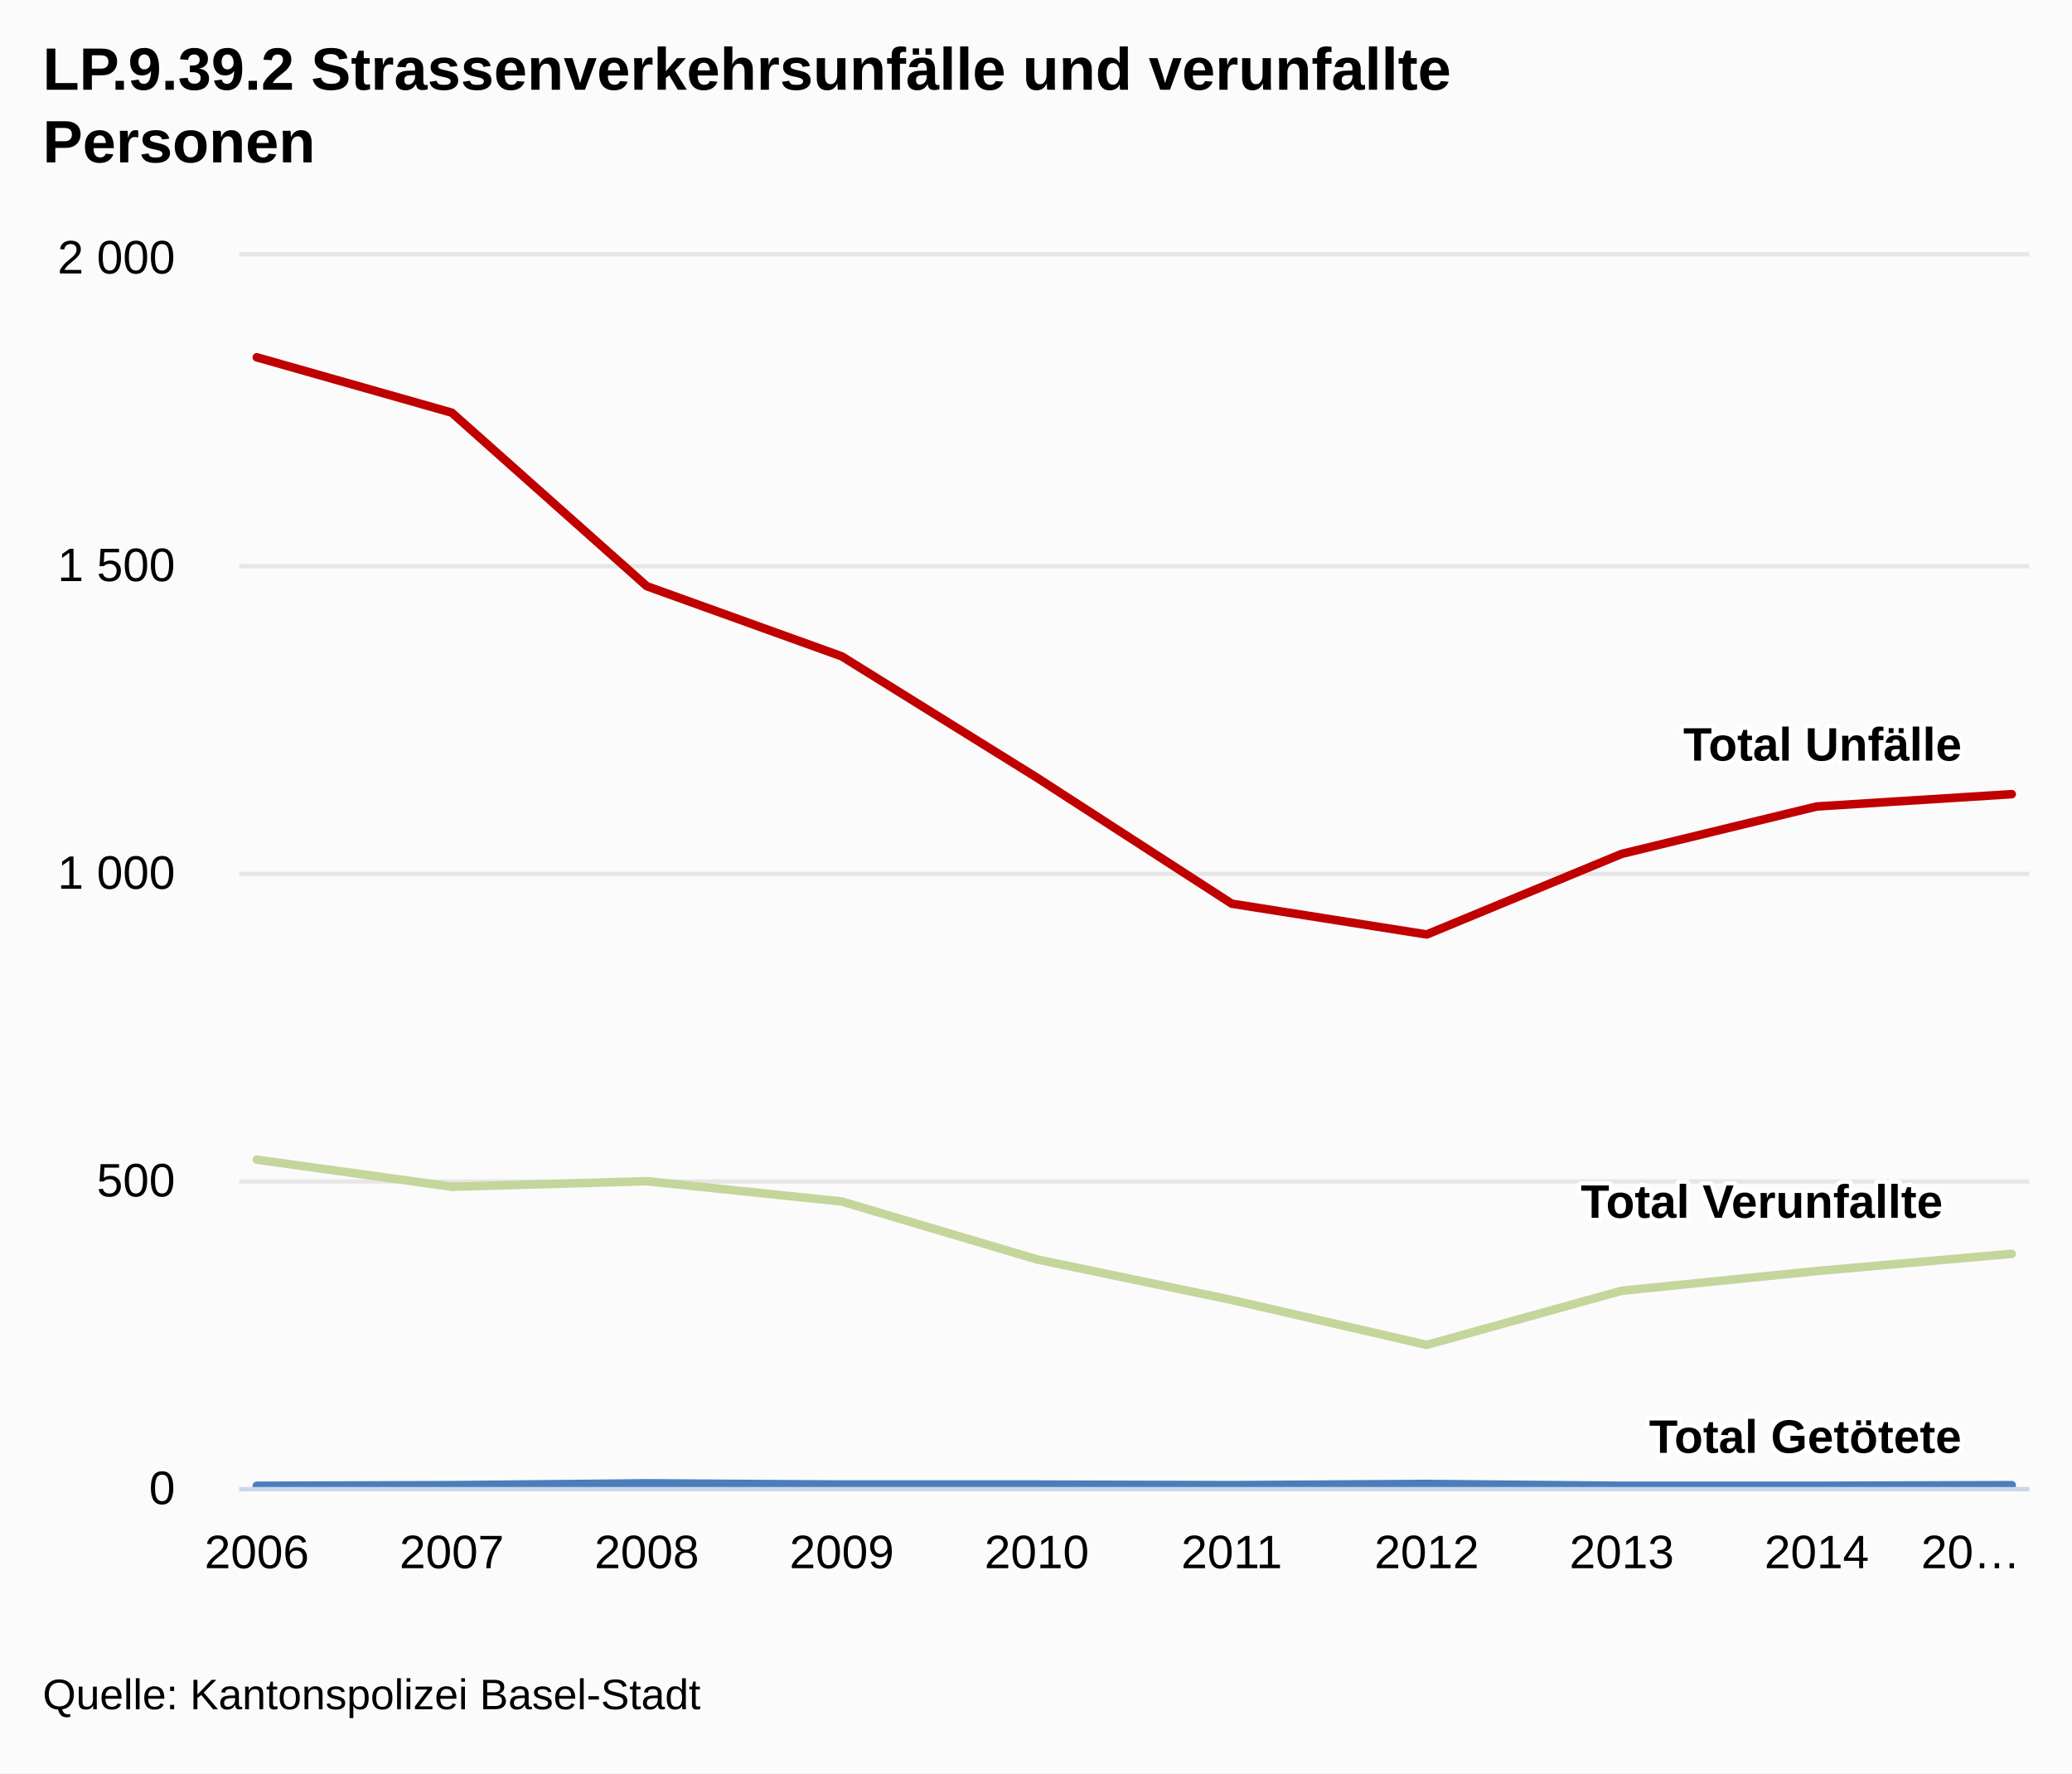
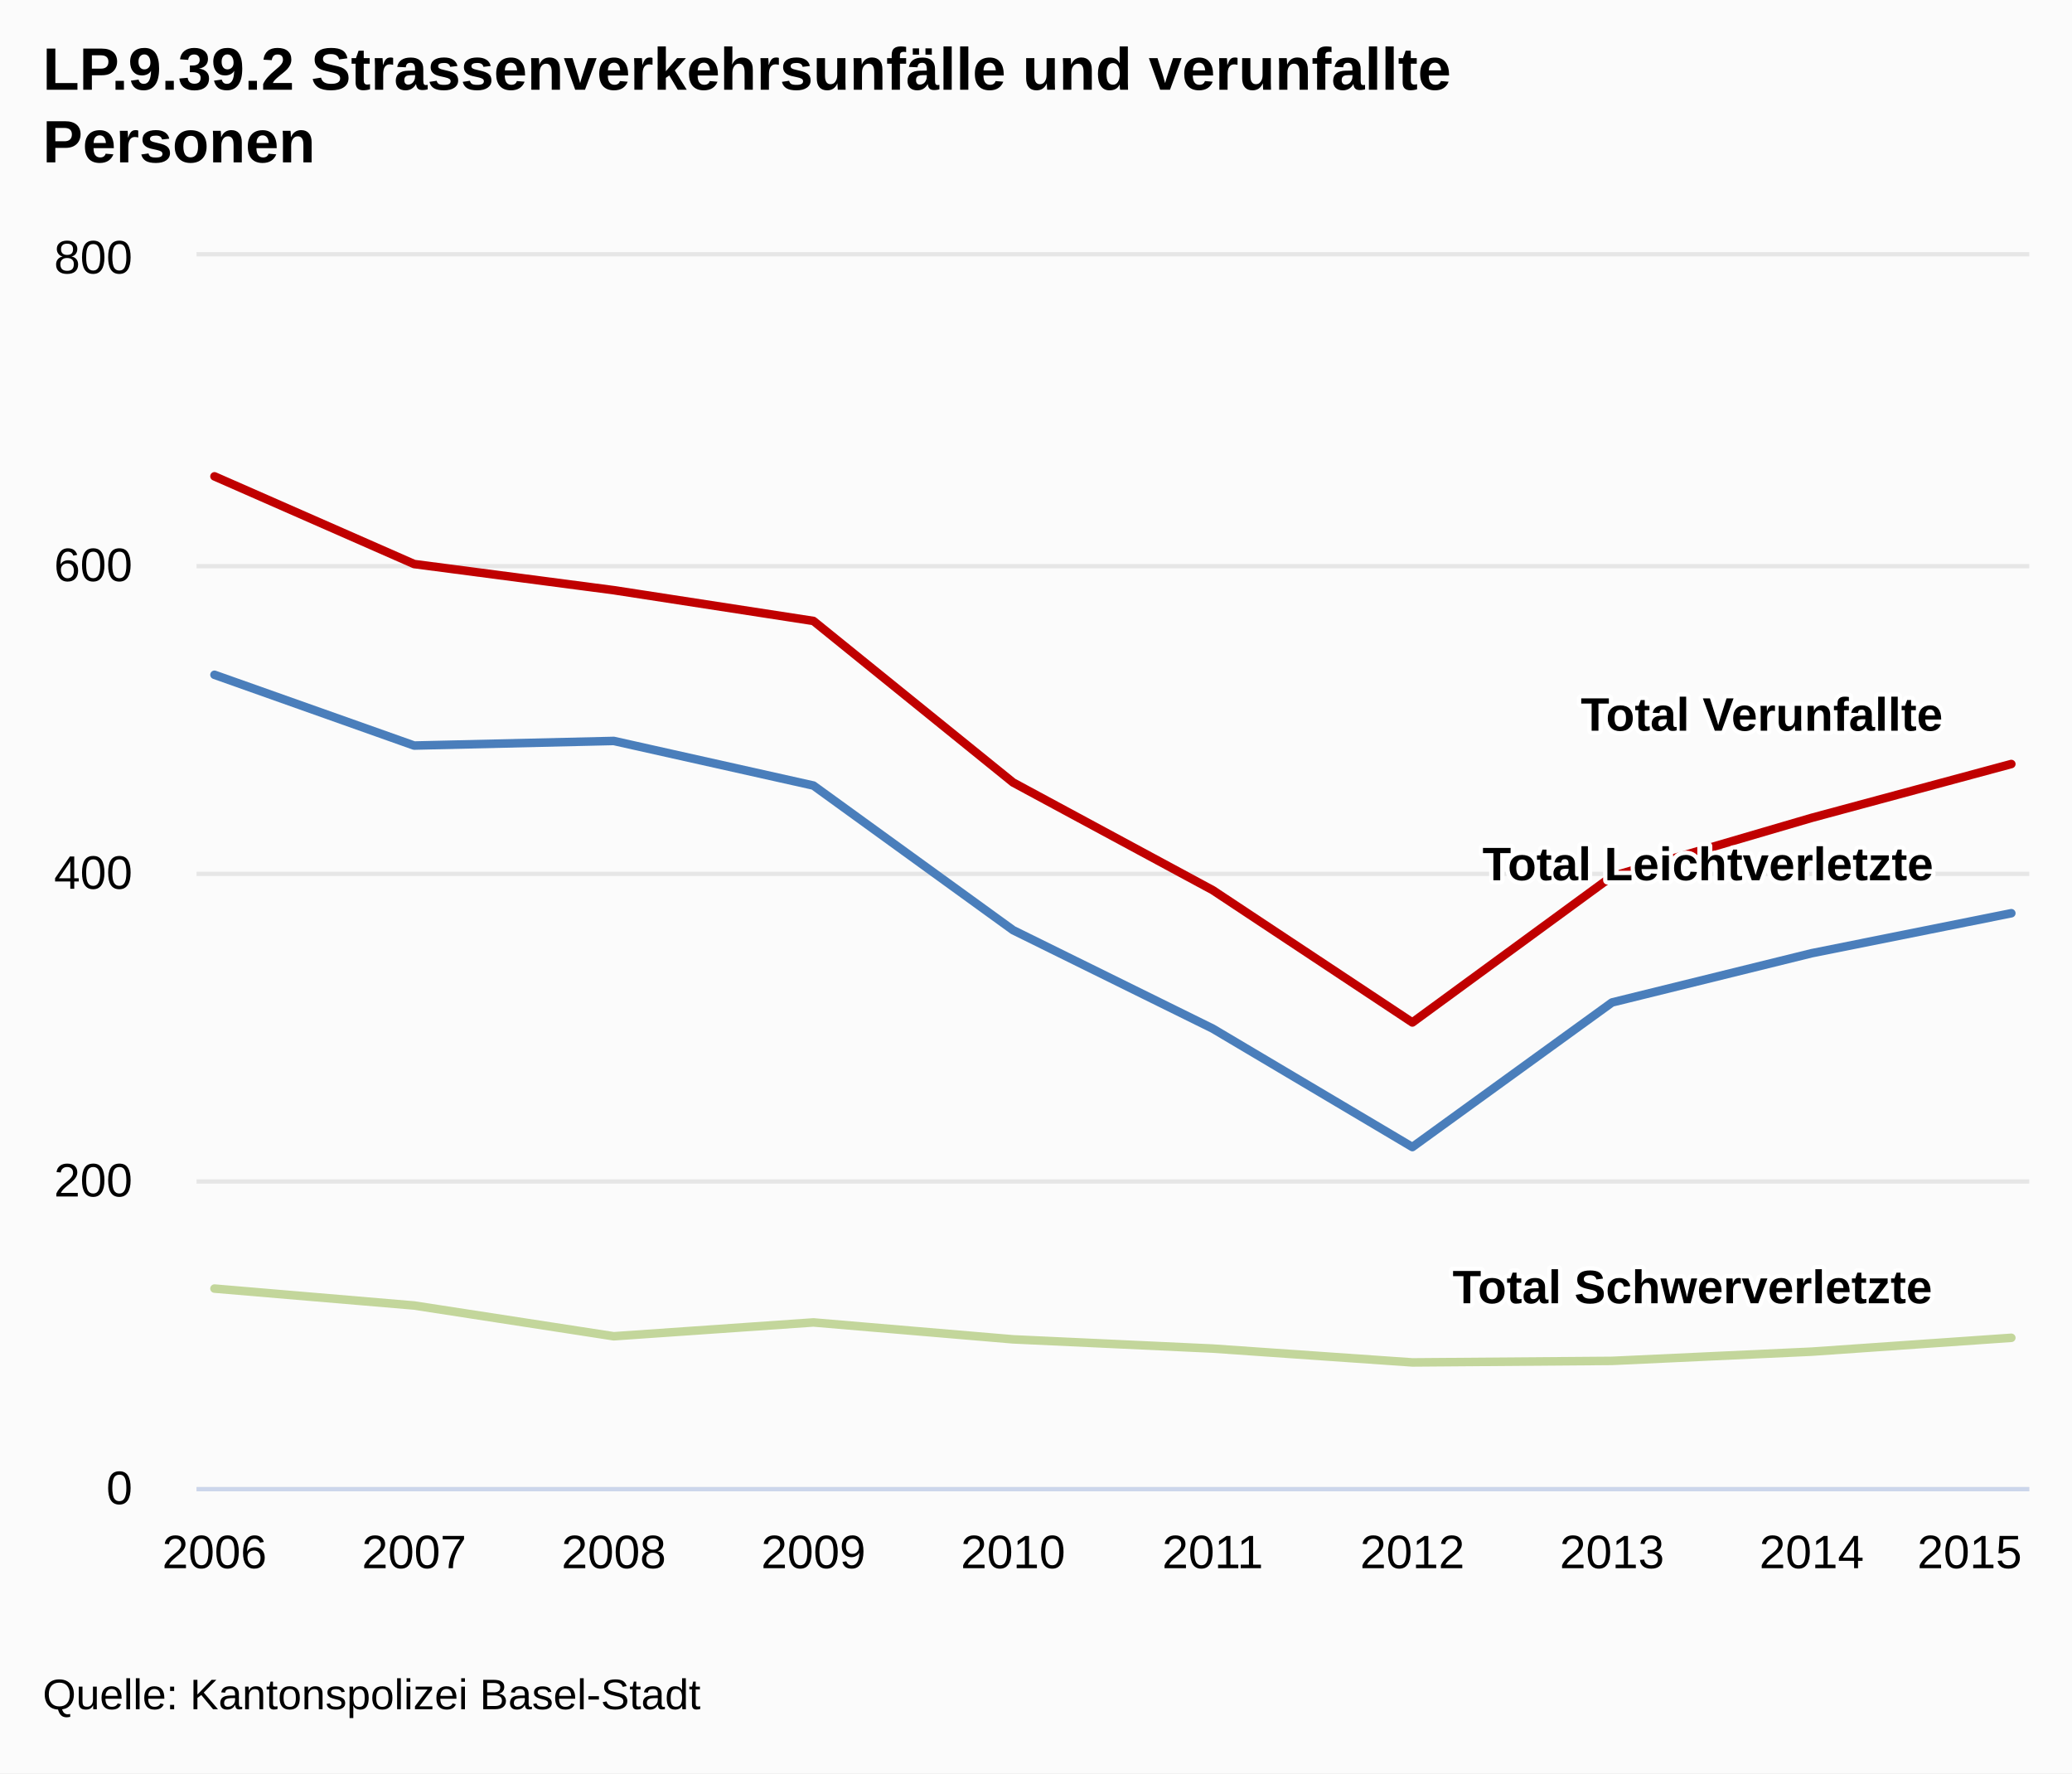
<svg xmlns="http://www.w3.org/2000/svg" class="highcharts-root" viewBox="0 0 485 415" font-family="Arial" font-size="12">
  <defs>
    <clipPath id="a">
-       <path fill="none" d="M0 0h419v288H0z" />
+       <path fill="none" d="M0 0h429v288H0z" />
    </clipPath>
  </defs>
  <rect fill="#fbfbfb" class="highcharts-background" width="485" height="415" rx="0" ry="0" />
-   <path fill="none" class="highcharts-plot-background" d="M56 60h419v288H56z" />
+   <path fill="none" class="highcharts-plot-background" d="M46 60h429v288H46z" />
  <g class="highcharts-grid highcharts-xaxis-grid">
-     <path fill="none" class="highcharts-grid-line" d="M59.5 60v288m46-288v288m45-288v288m46-288v288m46-288v288m45-288v288m46-288v288m46-288v288m45-288v288m46-288v288" />
+     <path fill="none" class="highcharts-grid-line" d="M49.5 60v288m47-288v288m47-288v288m46-288v288m47-288v288m47-288v288m47-288v288m46-288v288m47-288v288m47-288v288" />
  </g>
  <g class="highcharts-grid highcharts-yaxis-grid">
-     <path fill="none" stroke="#e6e6e6" class="highcharts-grid-line" d="M56 348.5h419m-419-72h419m-419-72h419m-419-72h419m-419-73h419" />
+     <path fill="none" stroke="#e6e6e6" class="highcharts-grid-line" d="M46 348.5h429m-429-72h429m-429-72h429m-429-72h429m-429-73h429" />
  </g>
-   <path fill="none" class="highcharts-plot-border" d="M56 60h419v288H56z" />
+   <path fill="none" class="highcharts-plot-border" d="M46 60h429v288H46z" />
  <g class="highcharts-axis highcharts-xaxis">
-     <path fill="none" class="highcharts-axis-line" stroke="#ccd6eb" d="M56 348.5h419" />
+     <path fill="none" class="highcharts-axis-line" stroke="#ccd6eb" d="M46 348.5h429" />
  </g>
  <g class="highcharts-axis highcharts-yaxis">
-     <path fill="none" class="highcharts-axis-line" d="M56 60v288" />
+     <path fill="none" class="highcharts-axis-line" d="M46 60v288" />
  </g>
  <g class="highcharts-series-group">
-     <g class="highcharts-series highcharts-series-0 highcharts-line-series highcharts-color-undefined" transform="translate(56 60)" clip-path="url(#a)">
-       <path fill="none" d="M4.108 23.616l45.643 12.96 45.642 40.608L141.036 93.6l45.643 28.368 45.642 29.52 45.643 7.2 45.643-18.864 45.642-11.088 45.643-2.88" class="highcharts-graph" stroke="#c00000" stroke-width="2" stroke-linejoin="round" stroke-linecap="round" />
-       <path fill="none" d="M-5.892 23.616h10l45.643 12.96 45.642 40.608L141.036 93.6l45.643 28.368 45.642 29.52 45.643 7.2 45.643-18.864 45.642-11.088 45.643-2.88h10" stroke-linejoin="round" stroke="rgba(192,192,192,0)" stroke-width="22" class="highcharts-tracker" />
+     <g class="highcharts-series highcharts-series-0 highcharts-line-series highcharts-color-undefined" transform="translate(46 60)" clip-path="url(#a)">
+       <path fill="none" d="M4.206 51.48L50.938 72l46.732 6.12 46.732 7.2 46.732 37.8 46.732 25.2 46.732 30.96 46.732-34.2 46.732-13.68 46.732-12.6" class="highcharts-graph" stroke="#c00000" stroke-width="2" stroke-linejoin="round" stroke-linecap="round" />
+       <path fill="none" d="M-5.794 51.48h10L50.938 72l46.732 6.12 46.732 7.2 46.732 37.8 46.732 25.2 46.732 30.96 46.732-34.2 46.732-13.68 46.732-12.6h10" stroke-linejoin="round" stroke="rgba(192,192,192,0)" stroke-width="22" class="highcharts-tracker" />
    </g>
-     <g class="highcharts-series highcharts-series-1 highcharts-line-series highcharts-color-undefined" transform="translate(56 60)" clip-path="url(#a)">
-       <path fill="none" d="M4.108 211.392l45.643 6.336 45.642-1.296 45.643 4.752 45.643 13.536 45.642 9.504 45.643 10.512 45.643-12.672 45.642-4.608 45.643-4.032" class="highcharts-graph" stroke="#c3d69b" stroke-width="2" stroke-linejoin="round" stroke-linecap="round" />
-       <path fill="none" d="M-5.892 211.392h10l45.643 6.336 45.642-1.296 45.643 4.752 45.643 13.536 45.642 9.504 45.643 10.512 45.643-12.672 45.642-4.608 45.643-4.032h10" stroke-linejoin="round" stroke="rgba(192,192,192,0)" stroke-width="22" class="highcharts-tracker" />
+     <g class="highcharts-series highcharts-series-1 highcharts-line-series highcharts-color-undefined" transform="translate(46 60)" clip-path="url(#a)">
+       <path fill="none" d="M4.206 241.56l46.732 3.96 46.732 7.2 46.732-3.24 46.732 3.96 46.732 2.16 46.732 3.24 46.732-.36 46.732-2.16 46.732-3.24" class="highcharts-graph" stroke="#c3d69b" stroke-width="2" stroke-linejoin="round" stroke-linecap="round" />
+       <path fill="none" d="M-5.794 241.56h10l46.732 3.96 46.732 7.2 46.732-3.24 46.732 3.96 46.732 2.16 46.732 3.24 46.732-.36 46.732-2.16 46.732-3.24h10" stroke-linejoin="round" stroke="rgba(192,192,192,0)" stroke-width="22" class="highcharts-tracker" />
    </g>
-     <g class="highcharts-series highcharts-series-2 highcharts-line-series highcharts-color-undefined" transform="translate(56 60)" clip-path="url(#a)">
-       <path fill="none" d="M4.108 287.712l45.643-.144 45.642-.432 45.643.288h45.643l45.642.144 45.643-.288 45.643.432h45.642l45.643-.144" class="highcharts-graph" stroke="#4a7ebb" stroke-width="2" stroke-linejoin="round" stroke-linecap="round" />
-       <path fill="none" d="M-5.892 287.712h10l45.643-.144 45.642-.432 45.643.288h45.643l45.642.144 45.643-.288 45.643.432h45.642l45.643-.144h10" stroke-linejoin="round" stroke="rgba(192,192,192,0)" stroke-width="22" class="highcharts-tracker" />
+     <g class="highcharts-series highcharts-series-2 highcharts-line-series highcharts-color-undefined" transform="translate(46 60)" clip-path="url(#a)">
+       <path fill="none" d="M4.206 97.92l46.732 16.56 46.732-1.08 46.732 10.44 46.732 33.84 46.732 23.04 46.732 27.72 46.732-33.84 46.732-11.52 46.732-9.36" class="highcharts-graph" stroke="#4a7ebb" stroke-width="2" stroke-linejoin="round" stroke-linecap="round" />
+       <path fill="none" d="M-5.794 97.92h10l46.732 16.56 46.732-1.08 46.732 10.44 46.732 33.84 46.732 23.04 46.732 27.72 46.732-33.84 46.732-11.52 46.732-9.36h10" stroke-linejoin="round" stroke="rgba(192,192,192,0)" stroke-width="22" class="highcharts-tracker" />
    </g>
  </g>
  <text x="10" class="highcharts-title" style="width:421px" y="21" color="#000" font-size="14" font-weight="700">
    <tspan>LP.9.39.2 Strassenverkehrsunfälle und verunfallte</tspan>
    <tspan dy="17" x="10">Personen</tspan>
  </text>
  <g class="highcharts-data-labels highcharts-series-0 highcharts-line-series highcharts-color-undefined">
-     <text x="5" style="text-outline:1px contrast" y="16" font-size="11" font-weight="700" color="#000" transform="translate(389 162)" class="highcharts-label highcharts-data-label highcharts-data-label-color-undefined">
-       <tspan x="5" y="16" class="highcharts-text-outline" fill="#FFF" stroke="#FFF" stroke-width="2" stroke-linejoin="round">Total Unfälle</tspan>
-       <tspan x="5" y="16">Total Unfälle</tspan>
-     </text>
-   </g>
-   <g class="highcharts-data-labels highcharts-series-1 highcharts-line-series highcharts-color-undefined">
-     <text x="5" style="text-outline:1px contrast" y="16" font-size="11" font-weight="700" color="#000" transform="translate(365 269)" class="highcharts-label highcharts-data-label highcharts-data-label-color-undefined">
+     <text x="5" style="text-outline:1px contrast" y="16" font-size="11" font-weight="700" color="#000" transform="translate(365 155)" class="highcharts-label highcharts-data-label highcharts-data-label-color-undefined">
      <tspan x="5" y="16" class="highcharts-text-outline" fill="#FFF" stroke="#FFF" stroke-width="2" stroke-linejoin="round">Total Verunfallte</tspan>
      <tspan x="5" y="16">Total Verunfallte</tspan>
    </text>
  </g>
+   <g class="highcharts-data-labels highcharts-series-1 highcharts-line-series highcharts-color-undefined">
+     <text x="5" style="text-outline:1px contrast" y="16" font-size="11" font-weight="700" color="#000" transform="translate(335 289)" class="highcharts-label highcharts-data-label highcharts-data-label-color-undefined">
+       <tspan x="5" y="16" class="highcharts-text-outline" fill="#FFF" stroke="#FFF" stroke-width="2" stroke-linejoin="round">Total Schwerverletzte</tspan>
+       <tspan x="5" y="16">Total Schwerverletzte</tspan>
+     </text>
+   </g>
  <g class="highcharts-data-labels highcharts-series-2 highcharts-line-series highcharts-color-undefined">
-     <text x="5" style="text-outline:1px contrast" y="16" font-size="11" font-weight="700" color="#000" transform="translate(381 324)" class="highcharts-label highcharts-data-label highcharts-data-label-color-undefined">
-       <tspan x="5" y="16" class="highcharts-text-outline" fill="#FFF" stroke="#FFF" stroke-width="2" stroke-linejoin="round">Total Getötete</tspan>
-       <tspan x="5" y="16">Total Getötete</tspan>
+     <text x="5" style="text-outline:1px contrast" y="16" font-size="11" font-weight="700" color="#000" transform="translate(342 190)" class="highcharts-label highcharts-data-label highcharts-data-label-color-undefined">
+       <tspan x="5" y="16" class="highcharts-text-outline" fill="#FFF" stroke="#FFF" stroke-width="2" stroke-linejoin="round">Total Leichtverletzte</tspan>
+       <tspan x="5" y="16">Total Leichtverletzte</tspan>
    </text>
  </g>
  <g class="highcharts-axis-labels highcharts-xaxis-labels" text-anchor="middle" color="#000" cursor="default" font-size="11">
-     <text x="60.108" y="367">
+     <text x="50.206" y="367">
            2006
        </text>
-     <text x="105.751" y="367">
+     <text x="96.938" y="367">
            2007
        </text>
-     <text x="151.393" y="367">
+     <text x="143.67" y="367">
            2008
        </text>
-     <text x="197.036" y="367">
+     <text x="190.402" y="367">
            2009
        </text>
-     <text x="242.679" y="367">
+     <text x="237.134" y="367">
            2010
        </text>
-     <text x="288.321" y="367">
+     <text x="283.866" y="367">
            2011
        </text>
-     <text x="333.964" y="367">
+     <text x="330.598" y="367">
            2012
        </text>
-     <text x="379.607" y="367">
+     <text x="377.33" y="367">
            2013
        </text>
-     <text x="425.249" y="367">
+     <text x="424.062" y="367">
            2014
        </text>
-     <text x="461.307" style="width:27.386" y="367" text-overflow="ellipsis">
-       <tspan>20…</tspan>
-     </text>
+     <text x="461.031" y="367">
+             2015
+         </text>
  </g>
  <g class="highcharts-axis-labels highcharts-yaxis-labels" text-anchor="end" color="#000" cursor="default" font-size="11">
-     <text x="41" style="width:150px" y="352">
+     <text x="31" style="width:150px" y="352">
      <tspan>0</tspan>
    </text>
-     <text x="41" style="width:150px" y="280">
-       <tspan>500</tspan>
+     <text x="31" style="width:150px" y="280">
+       <tspan>200</tspan>
    </text>
-     <text x="41" style="width:150px" y="208">
-       <tspan>1 000</tspan>
+     <text x="31" style="width:150px" y="208">
+       <tspan>400</tspan>
    </text>
-     <text x="41" style="width:150px" y="136">
-       <tspan>1 500</tspan>
+     <text x="31" style="width:150px" y="136">
+       <tspan>600</tspan>
    </text>
-     <text x="41" style="width:150px" y="64">
-       <tspan>2 000</tspan>
+     <text x="31" style="width:150px" y="64">
+       <tspan>800</tspan>
    </text>
  </g>
  <text x="10" class="highcharts-credits" y="400" cursor="default" color="#000" font-size="10">
    <tspan>Quelle: Kantonspolizei Basel-Stadt</tspan>
  </text>
</svg>
